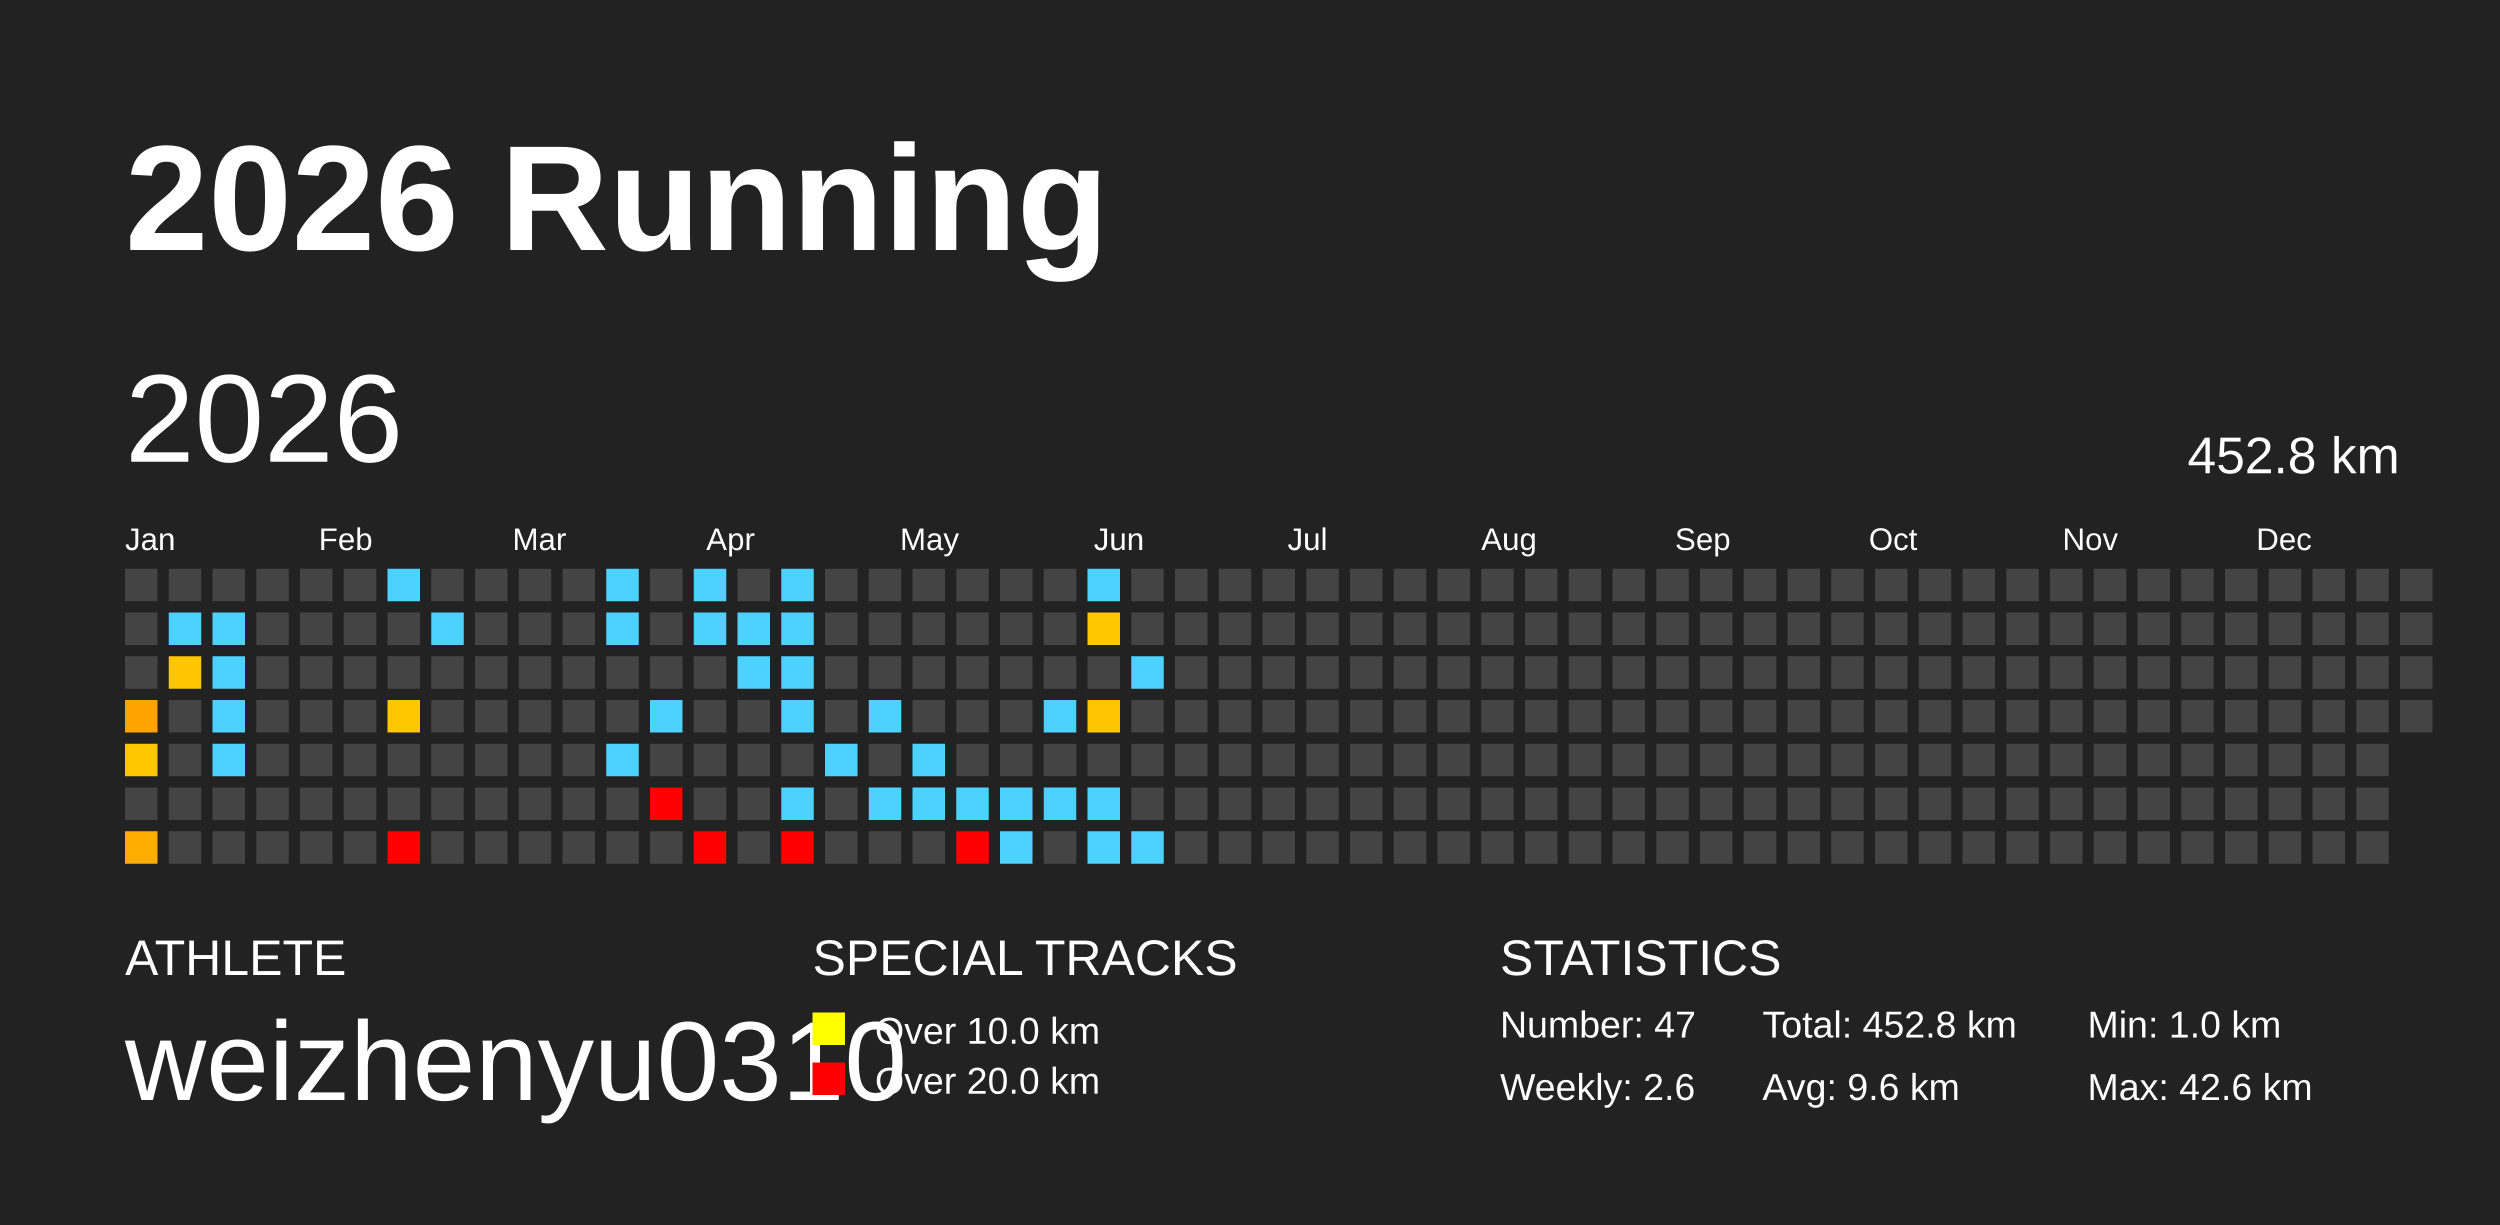
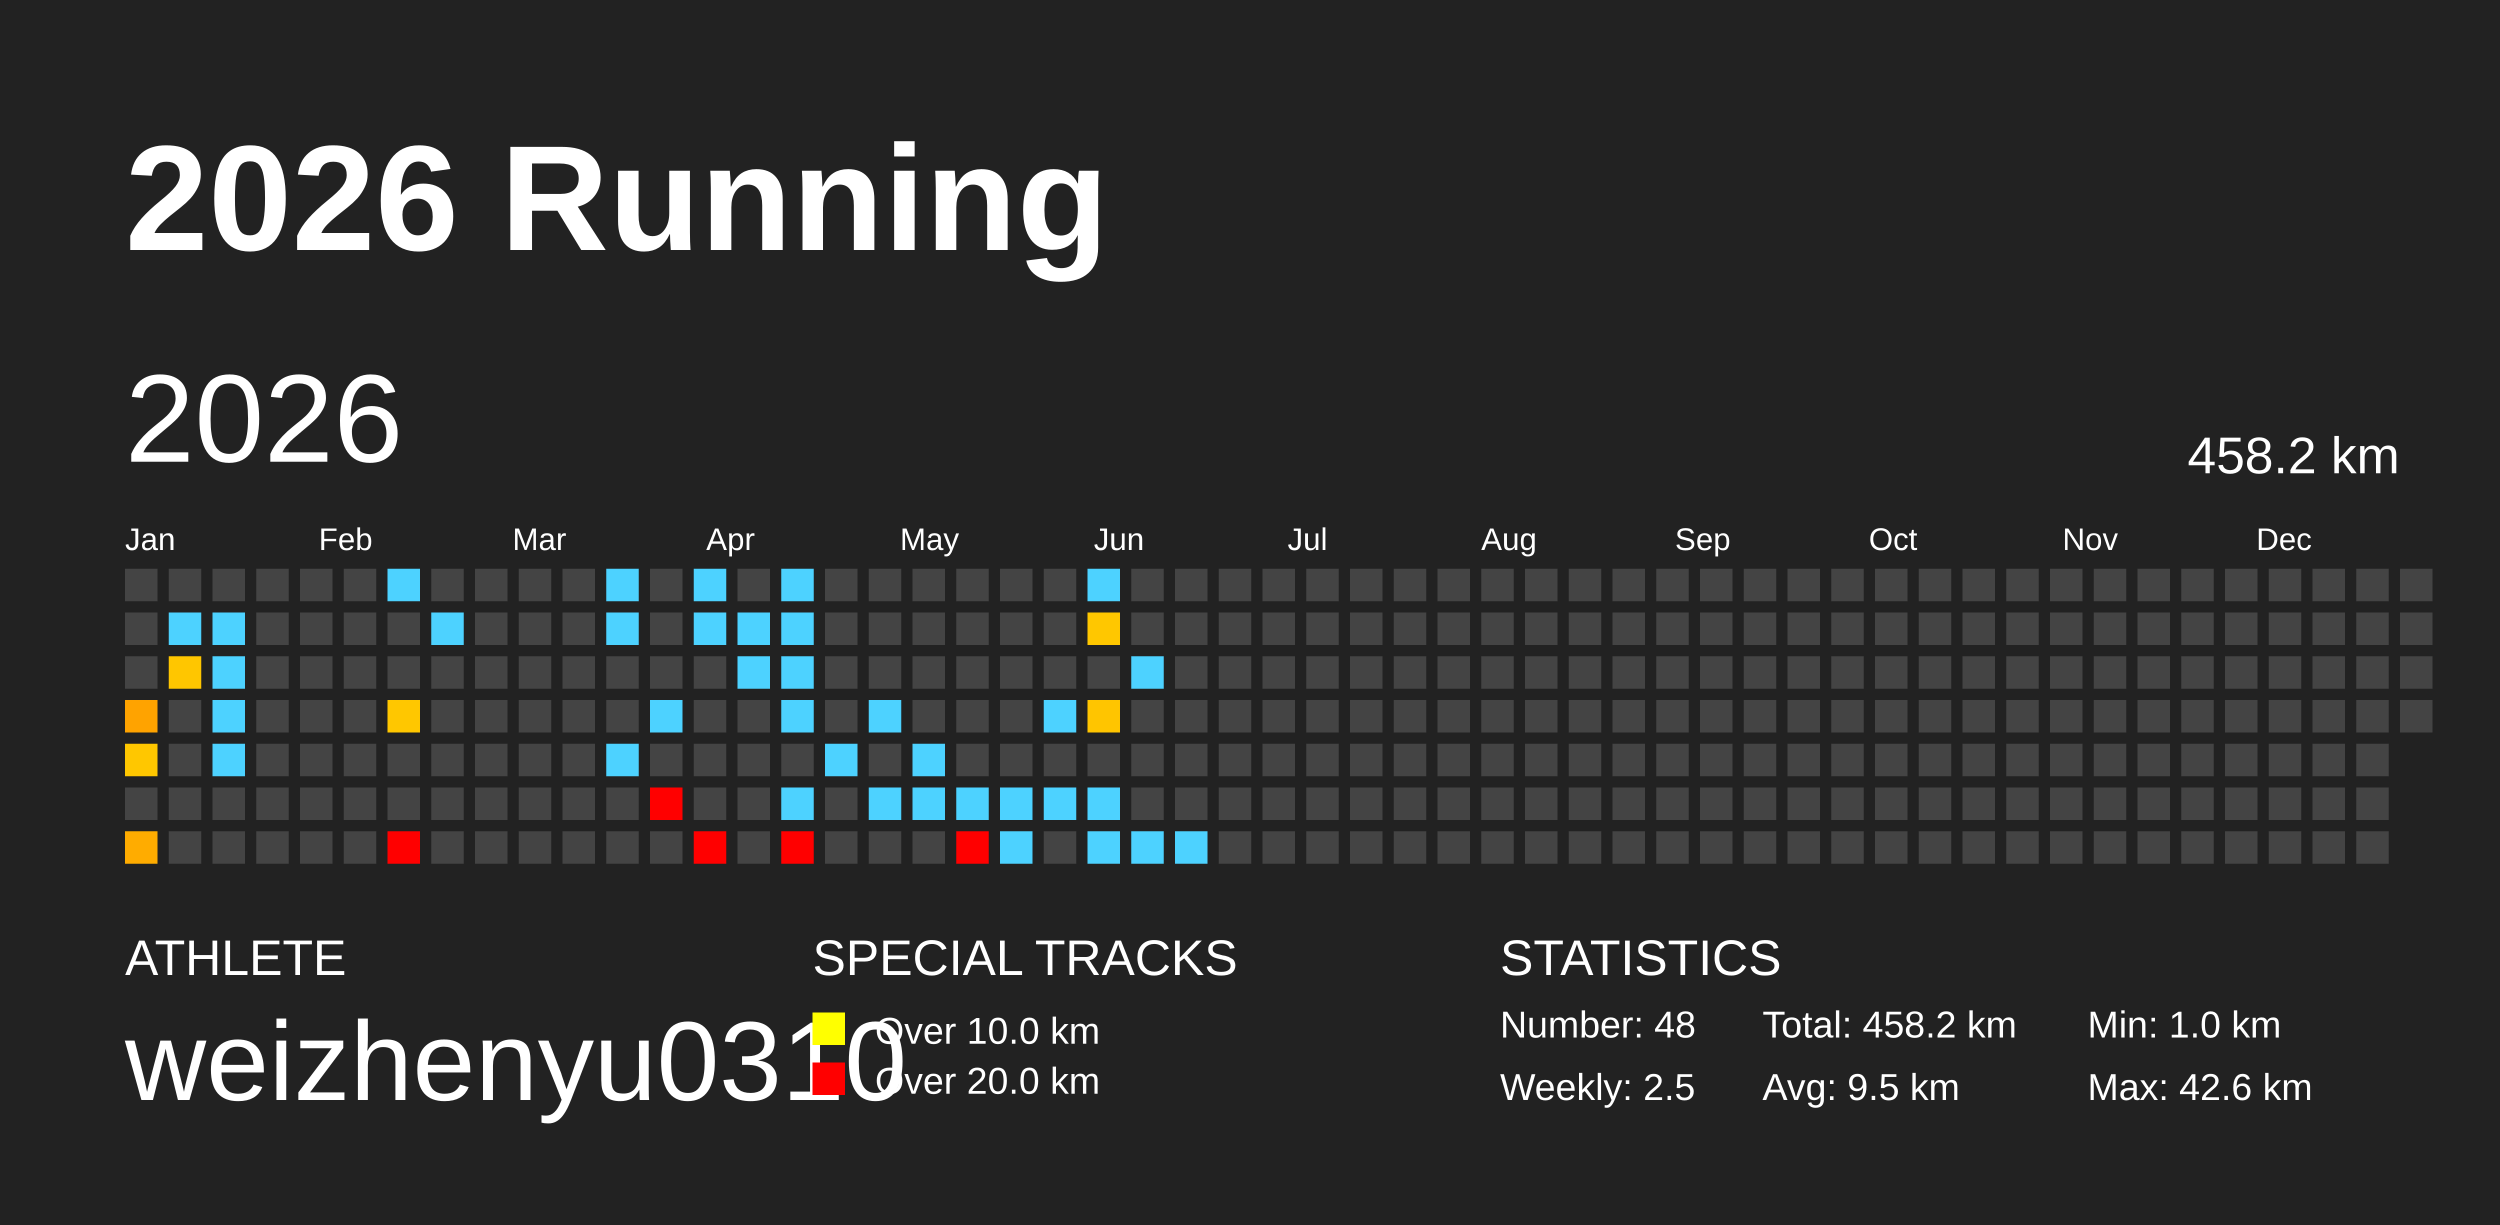
<svg xmlns="http://www.w3.org/2000/svg" baseProfile="full" height="98mm" version="1.1" viewBox="0,0,200,98" width="200mm">
  <defs />
  <rect fill="#222222" height="98" width="200" x="0" y="0" />
  <text fill="#FFFFFF" style="font-size:12px; font-family:Arial; font-weight:bold;" x="10" y="20">2026 Running</text>
  <text fill="#FFFFFF" style="font-size:4px; font-family:Arial" x="10" y="78">ATHLETE</text>
  <text fill="#FFFFFF" style="font-size:9px; font-family:Arial" x="10" y="88">weizhenyu0310</text>
  <text fill="#FFFFFF" style="font-size:4px; font-family:Arial" x="65" y="78">SPECIAL TRACKS</text>
  <rect fill="yellow" height="2.6" width="2.6" x="65" y="81" />
  <text fill="#FFFFFF" style="font-size:3px; font-family:Arial" x="70" y="83.5">Over 10.0 km</text>
  <rect fill="red" height="2.6" width="2.6" x="65" y="85" />
  <text fill="#FFFFFF" style="font-size:3px; font-family:Arial" x="70" y="87.5">Over 20.0 km</text>
  <text fill="#FFFFFF" style="font-size:4px; font-family:Arial" x="120" y="78">STATISTICS</text>
-   <text fill="#FFFFFF" style="font-size:3px; font-family:Arial" x="120" y="83">Number: 47</text>
-   <text fill="#FFFFFF" style="font-size:3px; font-family:Arial" x="120" y="88">Weekly: 2.6</text>
-   <text fill="#FFFFFF" style="font-size:3px; font-family:Arial" x="141" y="83">Total: 452.8 km</text>
-   <text fill="#FFFFFF" style="font-size:3px; font-family:Arial" x="141" y="88">Avg: 9.6 km</text>
+   <text fill="#FFFFFF" style="font-size:3px; font-family:Arial" x="120" y="83">Number: 48</text>
+   <text fill="#FFFFFF" style="font-size:3px; font-family:Arial" x="120" y="88">Weekly: 2.5</text>
+   <text fill="#FFFFFF" style="font-size:3px; font-family:Arial" x="141" y="83">Total: 458.2 km</text>
+   <text fill="#FFFFFF" style="font-size:3px; font-family:Arial" x="141" y="88">Avg: 9.5 km</text>
  <text fill="#FFFFFF" style="font-size:3px; font-family:Arial" x="167" y="83">Min: 1.0 km</text>
  <text fill="#FFFFFF" style="font-size:3px; font-family:Arial" x="167" y="88">Max: 42.6 km</text>
  <text dominant-baseline="hanging" fill="#FFFFFF" style="font-size:10.0px; font-family:Arial;" x="10" y="30">2026</text>
-   <text dominant-baseline="hanging" fill="#FFFFFF" style="font-size:4.125px; font-family:Arial;" x="175" y="35">452.8 km</text>
+   <text dominant-baseline="hanging" fill="#FFFFFF" style="font-size:4.125px; font-family:Arial;" x="175" y="35">458.2 km</text>
  <text fill="#FFFFFF" style="font-size:2.5px; font-family:Arial" x="10.0" y="44">Jan</text>
  <text fill="#FFFFFF" style="font-size:2.5px; font-family:Arial" x="25.5" y="44">Feb</text>
  <text fill="#FFFFFF" style="font-size:2.5px; font-family:Arial" x="41.0" y="44">Mar</text>
  <text fill="#FFFFFF" style="font-size:2.5px; font-family:Arial" x="56.5" y="44">Apr</text>
  <text fill="#FFFFFF" style="font-size:2.5px; font-family:Arial" x="72.0" y="44">May</text>
  <text fill="#FFFFFF" style="font-size:2.5px; font-family:Arial" x="87.5" y="44">Jun</text>
  <text fill="#FFFFFF" style="font-size:2.5px; font-family:Arial" x="103.0" y="44">Jul</text>
  <text fill="#FFFFFF" style="font-size:2.5px; font-family:Arial" x="118.5" y="44">Aug</text>
  <text fill="#FFFFFF" style="font-size:2.5px; font-family:Arial" x="134.0" y="44">Sep</text>
  <text fill="#FFFFFF" style="font-size:2.5px; font-family:Arial" x="149.5" y="44">Oct</text>
  <text fill="#FFFFFF" style="font-size:2.5px; font-family:Arial" x="165.0" y="44">Nov</text>
  <text fill="#FFFFFF" style="font-size:2.5px; font-family:Arial" x="180.5" y="44">Dec</text>
  <rect fill="#444444" height="2.6" width="2.6" x="10.0" y="45.5" />
  <rect fill="#444444" height="2.6" width="2.6" x="10.0" y="49.0" />
  <rect fill="#444444" height="2.6" width="2.6" x="10.0" y="52.5" />
  <rect fill="#ffa300" height="2.6" width="2.6" x="10.0" y="56.0" />
  <rect fill="#ffc700" height="2.6" width="2.6" x="10.0" y="59.5" />
  <rect fill="#444444" height="2.6" width="2.6" x="10.0" y="63.0" />
  <rect fill="#ffac00" height="2.6" width="2.6" x="10.0" y="66.5" />
  <rect fill="#444444" height="2.6" width="2.6" x="13.5" y="45.5" />
  <rect fill="#4dd2ff" height="2.6" width="2.6" x="13.5" y="49.0" />
  <rect fill="#ffc600" height="2.6" width="2.6" x="13.5" y="52.5" />
  <rect fill="#444444" height="2.6" width="2.6" x="13.5" y="56.0" />
  <rect fill="#444444" height="2.6" width="2.6" x="13.5" y="59.5" />
  <rect fill="#444444" height="2.6" width="2.6" x="13.5" y="63.0" />
  <rect fill="#444444" height="2.6" width="2.6" x="13.5" y="66.5" />
  <rect fill="#444444" height="2.6" width="2.6" x="17.0" y="45.5" />
  <rect fill="#4dd2ff" height="2.6" width="2.6" x="17.0" y="49.0" />
  <rect fill="#4dd2ff" height="2.6" width="2.6" x="17.0" y="52.5" />
  <rect fill="#4dd2ff" height="2.6" width="2.6" x="17.0" y="56.0" />
  <rect fill="#4dd2ff" height="2.6" width="2.6" x="17.0" y="59.5" />
  <rect fill="#444444" height="2.6" width="2.6" x="17.0" y="63.0" />
  <rect fill="#444444" height="2.6" width="2.6" x="17.0" y="66.5" />
  <rect fill="#444444" height="2.6" width="2.6" x="20.5" y="45.5" />
  <rect fill="#444444" height="2.6" width="2.6" x="20.5" y="49.0" />
  <rect fill="#444444" height="2.6" width="2.6" x="20.5" y="52.5" />
  <rect fill="#444444" height="2.6" width="2.6" x="20.5" y="56.0" />
  <rect fill="#444444" height="2.6" width="2.6" x="20.5" y="59.5" />
  <rect fill="#444444" height="2.6" width="2.6" x="20.5" y="63.0" />
  <rect fill="#444444" height="2.6" width="2.6" x="20.5" y="66.5" />
  <rect fill="#444444" height="2.6" width="2.6" x="24.0" y="45.5" />
  <rect fill="#444444" height="2.6" width="2.6" x="24.0" y="49.0" />
  <rect fill="#444444" height="2.6" width="2.6" x="24.0" y="52.5" />
  <rect fill="#444444" height="2.6" width="2.6" x="24.0" y="56.0" />
  <rect fill="#444444" height="2.6" width="2.6" x="24.0" y="59.5" />
  <rect fill="#444444" height="2.6" width="2.6" x="24.0" y="63.0" />
  <rect fill="#444444" height="2.6" width="2.6" x="24.0" y="66.5" />
  <rect fill="#444444" height="2.6" width="2.6" x="27.5" y="45.5" />
  <rect fill="#444444" height="2.6" width="2.6" x="27.5" y="49.0" />
  <rect fill="#444444" height="2.6" width="2.6" x="27.5" y="52.5" />
  <rect fill="#444444" height="2.6" width="2.6" x="27.5" y="56.0" />
  <rect fill="#444444" height="2.6" width="2.6" x="27.5" y="59.5" />
  <rect fill="#444444" height="2.6" width="2.6" x="27.5" y="63.0" />
  <rect fill="#444444" height="2.6" width="2.6" x="27.5" y="66.5" />
  <rect fill="#4dd2ff" height="2.6" width="2.6" x="31.0" y="45.5" />
  <rect fill="#444444" height="2.6" width="2.6" x="31.0" y="49.0" />
  <rect fill="#444444" height="2.6" width="2.6" x="31.0" y="52.5" />
  <rect fill="#ffc700" height="2.6" width="2.6" x="31.0" y="56.0" />
  <rect fill="#444444" height="2.6" width="2.6" x="31.0" y="59.5" />
  <rect fill="#444444" height="2.6" width="2.6" x="31.0" y="63.0" />
  <rect fill="red" height="2.6" width="2.6" x="31.0" y="66.5" />
  <rect fill="#444444" height="2.6" width="2.6" x="34.5" y="45.5" />
  <rect fill="#4dd2ff" height="2.6" width="2.6" x="34.5" y="49.0" />
  <rect fill="#444444" height="2.6" width="2.6" x="34.5" y="52.5" />
  <rect fill="#444444" height="2.6" width="2.6" x="34.5" y="56.0" />
  <rect fill="#444444" height="2.6" width="2.6" x="34.5" y="59.5" />
  <rect fill="#444444" height="2.6" width="2.6" x="34.5" y="63.0" />
  <rect fill="#444444" height="2.6" width="2.6" x="34.5" y="66.5" />
  <rect fill="#444444" height="2.6" width="2.6" x="38.0" y="45.5" />
  <rect fill="#444444" height="2.6" width="2.6" x="38.0" y="49.0" />
  <rect fill="#444444" height="2.6" width="2.6" x="38.0" y="52.5" />
  <rect fill="#444444" height="2.6" width="2.6" x="38.0" y="56.0" />
  <rect fill="#444444" height="2.6" width="2.6" x="38.0" y="59.5" />
  <rect fill="#444444" height="2.6" width="2.6" x="38.0" y="63.0" />
  <rect fill="#444444" height="2.6" width="2.6" x="38.0" y="66.5" />
  <rect fill="#444444" height="2.6" width="2.6" x="41.5" y="45.5" />
  <rect fill="#444444" height="2.6" width="2.6" x="41.5" y="49.0" />
  <rect fill="#444444" height="2.6" width="2.6" x="41.5" y="52.5" />
  <rect fill="#444444" height="2.6" width="2.6" x="41.5" y="56.0" />
  <rect fill="#444444" height="2.6" width="2.6" x="41.5" y="59.5" />
  <rect fill="#444444" height="2.6" width="2.6" x="41.5" y="63.0" />
  <rect fill="#444444" height="2.6" width="2.6" x="41.5" y="66.5" />
  <rect fill="#444444" height="2.6" width="2.6" x="45.0" y="45.5" />
  <rect fill="#444444" height="2.6" width="2.6" x="45.0" y="49.0" />
  <rect fill="#444444" height="2.6" width="2.6" x="45.0" y="52.5" />
  <rect fill="#444444" height="2.6" width="2.6" x="45.0" y="56.0" />
  <rect fill="#444444" height="2.6" width="2.6" x="45.0" y="59.5" />
  <rect fill="#444444" height="2.6" width="2.6" x="45.0" y="63.0" />
  <rect fill="#444444" height="2.6" width="2.6" x="45.0" y="66.5" />
  <rect fill="#4dd2ff" height="2.6" width="2.6" x="48.5" y="45.5" />
  <rect fill="#4dd2ff" height="2.6" width="2.6" x="48.5" y="49.0" />
  <rect fill="#444444" height="2.6" width="2.6" x="48.5" y="52.5" />
  <rect fill="#444444" height="2.6" width="2.6" x="48.5" y="56.0" />
  <rect fill="#4dd2ff" height="2.6" width="2.6" x="48.5" y="59.5" />
  <rect fill="#444444" height="2.6" width="2.6" x="48.5" y="63.0" />
  <rect fill="#444444" height="2.6" width="2.6" x="48.5" y="66.5" />
  <rect fill="#444444" height="2.6" width="2.6" x="52.0" y="45.5" />
  <rect fill="#444444" height="2.6" width="2.6" x="52.0" y="49.0" />
  <rect fill="#444444" height="2.6" width="2.6" x="52.0" y="52.5" />
  <rect fill="#4dd2ff" height="2.6" width="2.6" x="52.0" y="56.0" />
  <rect fill="#444444" height="2.6" width="2.6" x="52.0" y="59.5" />
  <rect fill="red" height="2.6" width="2.6" x="52.0" y="63.0" />
  <rect fill="#444444" height="2.6" width="2.6" x="52.0" y="66.5" />
  <rect fill="#4dd2ff" height="2.6" width="2.6" x="55.5" y="45.5" />
  <rect fill="#4dd2ff" height="2.6" width="2.6" x="55.5" y="49.0" />
  <rect fill="#444444" height="2.6" width="2.6" x="55.5" y="52.5" />
  <rect fill="#444444" height="2.6" width="2.6" x="55.5" y="56.0" />
  <rect fill="#444444" height="2.6" width="2.6" x="55.5" y="59.5" />
  <rect fill="#444444" height="2.6" width="2.6" x="55.5" y="63.0" />
  <rect fill="red" height="2.6" width="2.6" x="55.5" y="66.5" />
  <rect fill="#444444" height="2.6" width="2.6" x="59.0" y="45.5" />
  <rect fill="#4dd2ff" height="2.6" width="2.6" x="59.0" y="49.0" />
  <rect fill="#4dd2ff" height="2.6" width="2.6" x="59.0" y="52.5" />
  <rect fill="#444444" height="2.6" width="2.6" x="59.0" y="56.0" />
  <rect fill="#444444" height="2.6" width="2.6" x="59.0" y="59.5" />
  <rect fill="#444444" height="2.6" width="2.6" x="59.0" y="63.0" />
  <rect fill="#444444" height="2.6" width="2.6" x="59.0" y="66.5" />
  <rect fill="#4dd2ff" height="2.6" width="2.6" x="62.5" y="45.5" />
  <rect fill="#4dd2ff" height="2.6" width="2.6" x="62.5" y="49.0" />
  <rect fill="#4dd2ff" height="2.6" width="2.6" x="62.5" y="52.5" />
  <rect fill="#4dd2ff" height="2.6" width="2.6" x="62.5" y="56.0" />
  <rect fill="#444444" height="2.6" width="2.6" x="62.5" y="59.5" />
  <rect fill="#4dd2ff" height="2.6" width="2.6" x="62.5" y="63.0" />
  <rect fill="red" height="2.6" width="2.6" x="62.5" y="66.5" />
  <rect fill="#444444" height="2.6" width="2.6" x="66.0" y="45.5" />
  <rect fill="#444444" height="2.6" width="2.6" x="66.0" y="49.0" />
  <rect fill="#444444" height="2.6" width="2.6" x="66.0" y="52.5" />
  <rect fill="#444444" height="2.6" width="2.6" x="66.0" y="56.0" />
  <rect fill="#4dd2ff" height="2.6" width="2.6" x="66.0" y="59.5" />
  <rect fill="#444444" height="2.6" width="2.6" x="66.0" y="63.0" />
  <rect fill="#444444" height="2.6" width="2.6" x="66.0" y="66.5" />
  <rect fill="#444444" height="2.6" width="2.6" x="69.5" y="45.5" />
  <rect fill="#444444" height="2.6" width="2.6" x="69.5" y="49.0" />
  <rect fill="#444444" height="2.6" width="2.6" x="69.5" y="52.5" />
  <rect fill="#4dd2ff" height="2.6" width="2.6" x="69.5" y="56.0" />
  <rect fill="#444444" height="2.6" width="2.6" x="69.5" y="59.5" />
  <rect fill="#4dd2ff" height="2.6" width="2.6" x="69.5" y="63.0" />
  <rect fill="#444444" height="2.6" width="2.6" x="69.5" y="66.5" />
  <rect fill="#444444" height="2.6" width="2.6" x="73.0" y="45.5" />
  <rect fill="#444444" height="2.6" width="2.6" x="73.0" y="49.0" />
  <rect fill="#444444" height="2.6" width="2.6" x="73.0" y="52.5" />
  <rect fill="#444444" height="2.6" width="2.6" x="73.0" y="56.0" />
  <rect fill="#4dd2ff" height="2.6" width="2.6" x="73.0" y="59.5" />
  <rect fill="#4dd2ff" height="2.6" width="2.6" x="73.0" y="63.0" />
  <rect fill="#444444" height="2.6" width="2.6" x="73.0" y="66.5" />
  <rect fill="#444444" height="2.6" width="2.6" x="76.5" y="45.5" />
  <rect fill="#444444" height="2.6" width="2.6" x="76.5" y="49.0" />
  <rect fill="#444444" height="2.6" width="2.6" x="76.5" y="52.5" />
  <rect fill="#444444" height="2.6" width="2.6" x="76.5" y="56.0" />
  <rect fill="#444444" height="2.6" width="2.6" x="76.5" y="59.5" />
  <rect fill="#4dd2ff" height="2.6" width="2.6" x="76.5" y="63.0" />
  <rect fill="red" height="2.6" width="2.6" x="76.5" y="66.5" />
  <rect fill="#444444" height="2.6" width="2.6" x="80.0" y="45.5" />
  <rect fill="#444444" height="2.6" width="2.6" x="80.0" y="49.0" />
  <rect fill="#444444" height="2.6" width="2.6" x="80.0" y="52.5" />
  <rect fill="#444444" height="2.6" width="2.6" x="80.0" y="56.0" />
  <rect fill="#444444" height="2.6" width="2.6" x="80.0" y="59.5" />
  <rect fill="#4dd2ff" height="2.6" width="2.6" x="80.0" y="63.0" />
  <rect fill="#4dd2ff" height="2.6" width="2.6" x="80.0" y="66.5" />
  <rect fill="#444444" height="2.6" width="2.6" x="83.5" y="45.5" />
  <rect fill="#444444" height="2.6" width="2.6" x="83.5" y="49.0" />
  <rect fill="#444444" height="2.6" width="2.6" x="83.5" y="52.5" />
  <rect fill="#4dd2ff" height="2.6" width="2.6" x="83.5" y="56.0" />
  <rect fill="#444444" height="2.6" width="2.6" x="83.5" y="59.5" />
  <rect fill="#4dd2ff" height="2.6" width="2.6" x="83.5" y="63.0" />
  <rect fill="#444444" height="2.6" width="2.6" x="83.5" y="66.5" />
  <rect fill="#4dd2ff" height="2.6" width="2.6" x="87.0" y="45.5" />
  <rect fill="#ffc700" height="2.6" width="2.6" x="87.0" y="49.0" />
  <rect fill="#444444" height="2.6" width="2.6" x="87.0" y="52.5" />
  <rect fill="#ffc500" height="2.6" width="2.6" x="87.0" y="56.0" />
  <rect fill="#444444" height="2.6" width="2.6" x="87.0" y="59.5" />
  <rect fill="#4dd2ff" height="2.6" width="2.6" x="87.0" y="63.0" />
  <rect fill="#4dd2ff" height="2.6" width="2.6" x="87.0" y="66.5" />
  <rect fill="#444444" height="2.6" width="2.6" x="90.5" y="45.5" />
  <rect fill="#444444" height="2.6" width="2.6" x="90.5" y="49.0" />
  <rect fill="#4dd2ff" height="2.6" width="2.6" x="90.5" y="52.5" />
  <rect fill="#444444" height="2.6" width="2.6" x="90.5" y="56.0" />
  <rect fill="#444444" height="2.6" width="2.6" x="90.5" y="59.5" />
  <rect fill="#444444" height="2.6" width="2.6" x="90.5" y="63.0" />
  <rect fill="#4dd2ff" height="2.6" width="2.6" x="90.5" y="66.5" />
  <rect fill="#444444" height="2.6" width="2.6" x="94.0" y="45.5" />
  <rect fill="#444444" height="2.6" width="2.6" x="94.0" y="49.0" />
  <rect fill="#444444" height="2.6" width="2.6" x="94.0" y="52.5" />
  <rect fill="#444444" height="2.6" width="2.6" x="94.0" y="56.0" />
  <rect fill="#444444" height="2.6" width="2.6" x="94.0" y="59.5" />
  <rect fill="#444444" height="2.6" width="2.6" x="94.0" y="63.0" />
-   <rect fill="#444444" height="2.6" width="2.6" x="94.0" y="66.5" />
+   <rect fill="#4dd2ff" height="2.6" width="2.6" x="94.0" y="66.5" />
  <rect fill="#444444" height="2.6" width="2.6" x="97.5" y="45.5" />
  <rect fill="#444444" height="2.6" width="2.6" x="97.5" y="49.0" />
  <rect fill="#444444" height="2.6" width="2.6" x="97.5" y="52.5" />
  <rect fill="#444444" height="2.6" width="2.6" x="97.5" y="56.0" />
  <rect fill="#444444" height="2.6" width="2.6" x="97.5" y="59.5" />
  <rect fill="#444444" height="2.6" width="2.6" x="97.5" y="63.0" />
  <rect fill="#444444" height="2.6" width="2.6" x="97.5" y="66.5" />
  <rect fill="#444444" height="2.6" width="2.6" x="101.0" y="45.5" />
  <rect fill="#444444" height="2.6" width="2.6" x="101.0" y="49.0" />
  <rect fill="#444444" height="2.6" width="2.6" x="101.0" y="52.5" />
  <rect fill="#444444" height="2.6" width="2.6" x="101.0" y="56.0" />
  <rect fill="#444444" height="2.6" width="2.6" x="101.0" y="59.5" />
  <rect fill="#444444" height="2.6" width="2.6" x="101.0" y="63.0" />
  <rect fill="#444444" height="2.6" width="2.6" x="101.0" y="66.5" />
  <rect fill="#444444" height="2.6" width="2.6" x="104.5" y="45.5" />
  <rect fill="#444444" height="2.6" width="2.6" x="104.5" y="49.0" />
  <rect fill="#444444" height="2.6" width="2.6" x="104.5" y="52.5" />
  <rect fill="#444444" height="2.6" width="2.6" x="104.5" y="56.0" />
  <rect fill="#444444" height="2.6" width="2.6" x="104.5" y="59.5" />
  <rect fill="#444444" height="2.6" width="2.6" x="104.5" y="63.0" />
  <rect fill="#444444" height="2.6" width="2.6" x="104.5" y="66.5" />
  <rect fill="#444444" height="2.6" width="2.6" x="108.0" y="45.5" />
  <rect fill="#444444" height="2.6" width="2.6" x="108.0" y="49.0" />
  <rect fill="#444444" height="2.6" width="2.6" x="108.0" y="52.5" />
  <rect fill="#444444" height="2.6" width="2.6" x="108.0" y="56.0" />
  <rect fill="#444444" height="2.6" width="2.6" x="108.0" y="59.5" />
  <rect fill="#444444" height="2.6" width="2.6" x="108.0" y="63.0" />
  <rect fill="#444444" height="2.6" width="2.6" x="108.0" y="66.5" />
  <rect fill="#444444" height="2.6" width="2.6" x="111.5" y="45.5" />
  <rect fill="#444444" height="2.6" width="2.6" x="111.5" y="49.0" />
  <rect fill="#444444" height="2.6" width="2.6" x="111.5" y="52.5" />
  <rect fill="#444444" height="2.6" width="2.6" x="111.5" y="56.0" />
  <rect fill="#444444" height="2.6" width="2.6" x="111.5" y="59.5" />
  <rect fill="#444444" height="2.6" width="2.6" x="111.5" y="63.0" />
  <rect fill="#444444" height="2.6" width="2.6" x="111.5" y="66.5" />
  <rect fill="#444444" height="2.6" width="2.6" x="115.0" y="45.5" />
  <rect fill="#444444" height="2.6" width="2.6" x="115.0" y="49.0" />
  <rect fill="#444444" height="2.6" width="2.6" x="115.0" y="52.5" />
  <rect fill="#444444" height="2.6" width="2.6" x="115.0" y="56.0" />
  <rect fill="#444444" height="2.6" width="2.6" x="115.0" y="59.5" />
  <rect fill="#444444" height="2.6" width="2.6" x="115.0" y="63.0" />
  <rect fill="#444444" height="2.6" width="2.6" x="115.0" y="66.5" />
  <rect fill="#444444" height="2.6" width="2.6" x="118.5" y="45.5" />
  <rect fill="#444444" height="2.6" width="2.6" x="118.5" y="49.0" />
  <rect fill="#444444" height="2.6" width="2.6" x="118.5" y="52.5" />
  <rect fill="#444444" height="2.6" width="2.6" x="118.5" y="56.0" />
  <rect fill="#444444" height="2.6" width="2.6" x="118.5" y="59.5" />
  <rect fill="#444444" height="2.6" width="2.6" x="118.5" y="63.0" />
  <rect fill="#444444" height="2.6" width="2.6" x="118.5" y="66.5" />
  <rect fill="#444444" height="2.6" width="2.6" x="122.0" y="45.5" />
  <rect fill="#444444" height="2.6" width="2.6" x="122.0" y="49.0" />
  <rect fill="#444444" height="2.6" width="2.6" x="122.0" y="52.5" />
  <rect fill="#444444" height="2.6" width="2.6" x="122.0" y="56.0" />
  <rect fill="#444444" height="2.6" width="2.6" x="122.0" y="59.5" />
  <rect fill="#444444" height="2.6" width="2.6" x="122.0" y="63.0" />
  <rect fill="#444444" height="2.6" width="2.6" x="122.0" y="66.5" />
  <rect fill="#444444" height="2.6" width="2.6" x="125.5" y="45.5" />
  <rect fill="#444444" height="2.6" width="2.6" x="125.5" y="49.0" />
  <rect fill="#444444" height="2.6" width="2.6" x="125.5" y="52.5" />
  <rect fill="#444444" height="2.6" width="2.6" x="125.5" y="56.0" />
  <rect fill="#444444" height="2.6" width="2.6" x="125.5" y="59.5" />
  <rect fill="#444444" height="2.6" width="2.6" x="125.5" y="63.0" />
  <rect fill="#444444" height="2.6" width="2.6" x="125.5" y="66.5" />
  <rect fill="#444444" height="2.6" width="2.6" x="129.0" y="45.5" />
  <rect fill="#444444" height="2.6" width="2.6" x="129.0" y="49.0" />
  <rect fill="#444444" height="2.6" width="2.6" x="129.0" y="52.5" />
  <rect fill="#444444" height="2.6" width="2.6" x="129.0" y="56.0" />
  <rect fill="#444444" height="2.6" width="2.6" x="129.0" y="59.5" />
  <rect fill="#444444" height="2.6" width="2.6" x="129.0" y="63.0" />
  <rect fill="#444444" height="2.6" width="2.6" x="129.0" y="66.5" />
  <rect fill="#444444" height="2.6" width="2.6" x="132.5" y="45.5" />
  <rect fill="#444444" height="2.6" width="2.6" x="132.5" y="49.0" />
  <rect fill="#444444" height="2.6" width="2.6" x="132.5" y="52.5" />
  <rect fill="#444444" height="2.6" width="2.6" x="132.5" y="56.0" />
  <rect fill="#444444" height="2.6" width="2.6" x="132.5" y="59.5" />
  <rect fill="#444444" height="2.6" width="2.6" x="132.5" y="63.0" />
  <rect fill="#444444" height="2.6" width="2.6" x="132.5" y="66.5" />
  <rect fill="#444444" height="2.6" width="2.6" x="136.0" y="45.5" />
  <rect fill="#444444" height="2.6" width="2.6" x="136.0" y="49.0" />
  <rect fill="#444444" height="2.6" width="2.6" x="136.0" y="52.5" />
  <rect fill="#444444" height="2.6" width="2.6" x="136.0" y="56.0" />
  <rect fill="#444444" height="2.6" width="2.6" x="136.0" y="59.5" />
  <rect fill="#444444" height="2.6" width="2.6" x="136.0" y="63.0" />
  <rect fill="#444444" height="2.6" width="2.6" x="136.0" y="66.5" />
  <rect fill="#444444" height="2.6" width="2.6" x="139.5" y="45.5" />
  <rect fill="#444444" height="2.6" width="2.6" x="139.5" y="49.0" />
  <rect fill="#444444" height="2.6" width="2.6" x="139.5" y="52.5" />
  <rect fill="#444444" height="2.6" width="2.6" x="139.5" y="56.0" />
  <rect fill="#444444" height="2.6" width="2.6" x="139.5" y="59.5" />
  <rect fill="#444444" height="2.6" width="2.6" x="139.5" y="63.0" />
  <rect fill="#444444" height="2.6" width="2.6" x="139.5" y="66.5" />
  <rect fill="#444444" height="2.6" width="2.6" x="143.0" y="45.5" />
  <rect fill="#444444" height="2.6" width="2.6" x="143.0" y="49.0" />
  <rect fill="#444444" height="2.6" width="2.6" x="143.0" y="52.5" />
  <rect fill="#444444" height="2.6" width="2.6" x="143.0" y="56.0" />
  <rect fill="#444444" height="2.6" width="2.6" x="143.0" y="59.5" />
  <rect fill="#444444" height="2.6" width="2.6" x="143.0" y="63.0" />
  <rect fill="#444444" height="2.6" width="2.6" x="143.0" y="66.5" />
  <rect fill="#444444" height="2.6" width="2.6" x="146.5" y="45.5" />
  <rect fill="#444444" height="2.6" width="2.6" x="146.5" y="49.0" />
  <rect fill="#444444" height="2.6" width="2.6" x="146.5" y="52.5" />
  <rect fill="#444444" height="2.6" width="2.6" x="146.5" y="56.0" />
  <rect fill="#444444" height="2.6" width="2.6" x="146.5" y="59.5" />
  <rect fill="#444444" height="2.6" width="2.6" x="146.5" y="63.0" />
  <rect fill="#444444" height="2.6" width="2.6" x="146.5" y="66.5" />
  <rect fill="#444444" height="2.6" width="2.6" x="150.0" y="45.5" />
  <rect fill="#444444" height="2.6" width="2.6" x="150.0" y="49.0" />
  <rect fill="#444444" height="2.6" width="2.6" x="150.0" y="52.5" />
  <rect fill="#444444" height="2.6" width="2.6" x="150.0" y="56.0" />
  <rect fill="#444444" height="2.6" width="2.6" x="150.0" y="59.5" />
  <rect fill="#444444" height="2.6" width="2.6" x="150.0" y="63.0" />
  <rect fill="#444444" height="2.6" width="2.6" x="150.0" y="66.5" />
  <rect fill="#444444" height="2.6" width="2.6" x="153.5" y="45.5" />
  <rect fill="#444444" height="2.6" width="2.6" x="153.5" y="49.0" />
  <rect fill="#444444" height="2.6" width="2.6" x="153.5" y="52.5" />
  <rect fill="#444444" height="2.6" width="2.6" x="153.5" y="56.0" />
  <rect fill="#444444" height="2.6" width="2.6" x="153.5" y="59.5" />
  <rect fill="#444444" height="2.6" width="2.6" x="153.5" y="63.0" />
  <rect fill="#444444" height="2.6" width="2.6" x="153.5" y="66.5" />
  <rect fill="#444444" height="2.6" width="2.6" x="157.0" y="45.5" />
  <rect fill="#444444" height="2.6" width="2.6" x="157.0" y="49.0" />
  <rect fill="#444444" height="2.6" width="2.6" x="157.0" y="52.5" />
  <rect fill="#444444" height="2.6" width="2.6" x="157.0" y="56.0" />
  <rect fill="#444444" height="2.6" width="2.6" x="157.0" y="59.5" />
  <rect fill="#444444" height="2.6" width="2.6" x="157.0" y="63.0" />
  <rect fill="#444444" height="2.6" width="2.6" x="157.0" y="66.5" />
  <rect fill="#444444" height="2.6" width="2.6" x="160.5" y="45.5" />
  <rect fill="#444444" height="2.6" width="2.6" x="160.5" y="49.0" />
  <rect fill="#444444" height="2.6" width="2.6" x="160.5" y="52.5" />
  <rect fill="#444444" height="2.6" width="2.6" x="160.5" y="56.0" />
  <rect fill="#444444" height="2.6" width="2.6" x="160.5" y="59.5" />
  <rect fill="#444444" height="2.6" width="2.6" x="160.5" y="63.0" />
  <rect fill="#444444" height="2.6" width="2.6" x="160.5" y="66.5" />
  <rect fill="#444444" height="2.6" width="2.6" x="164.0" y="45.5" />
  <rect fill="#444444" height="2.6" width="2.6" x="164.0" y="49.0" />
  <rect fill="#444444" height="2.6" width="2.6" x="164.0" y="52.5" />
  <rect fill="#444444" height="2.6" width="2.6" x="164.0" y="56.0" />
  <rect fill="#444444" height="2.6" width="2.6" x="164.0" y="59.5" />
  <rect fill="#444444" height="2.6" width="2.6" x="164.0" y="63.0" />
  <rect fill="#444444" height="2.6" width="2.6" x="164.0" y="66.5" />
  <rect fill="#444444" height="2.6" width="2.6" x="167.5" y="45.5" />
  <rect fill="#444444" height="2.6" width="2.6" x="167.5" y="49.0" />
  <rect fill="#444444" height="2.6" width="2.6" x="167.5" y="52.5" />
  <rect fill="#444444" height="2.6" width="2.6" x="167.5" y="56.0" />
  <rect fill="#444444" height="2.6" width="2.6" x="167.5" y="59.5" />
  <rect fill="#444444" height="2.6" width="2.6" x="167.5" y="63.0" />
  <rect fill="#444444" height="2.6" width="2.6" x="167.5" y="66.5" />
  <rect fill="#444444" height="2.6" width="2.6" x="171.0" y="45.5" />
  <rect fill="#444444" height="2.6" width="2.6" x="171.0" y="49.0" />
  <rect fill="#444444" height="2.6" width="2.6" x="171.0" y="52.5" />
  <rect fill="#444444" height="2.6" width="2.6" x="171.0" y="56.0" />
  <rect fill="#444444" height="2.6" width="2.6" x="171.0" y="59.5" />
  <rect fill="#444444" height="2.6" width="2.6" x="171.0" y="63.0" />
  <rect fill="#444444" height="2.6" width="2.6" x="171.0" y="66.5" />
  <rect fill="#444444" height="2.6" width="2.6" x="174.5" y="45.5" />
  <rect fill="#444444" height="2.6" width="2.6" x="174.5" y="49.0" />
  <rect fill="#444444" height="2.6" width="2.6" x="174.5" y="52.5" />
  <rect fill="#444444" height="2.6" width="2.6" x="174.5" y="56.0" />
  <rect fill="#444444" height="2.6" width="2.6" x="174.5" y="59.5" />
  <rect fill="#444444" height="2.6" width="2.6" x="174.5" y="63.0" />
  <rect fill="#444444" height="2.6" width="2.6" x="174.5" y="66.5" />
  <rect fill="#444444" height="2.6" width="2.6" x="178.0" y="45.5" />
  <rect fill="#444444" height="2.6" width="2.6" x="178.0" y="49.0" />
  <rect fill="#444444" height="2.6" width="2.6" x="178.0" y="52.5" />
  <rect fill="#444444" height="2.6" width="2.6" x="178.0" y="56.0" />
  <rect fill="#444444" height="2.6" width="2.6" x="178.0" y="59.5" />
  <rect fill="#444444" height="2.6" width="2.6" x="178.0" y="63.0" />
  <rect fill="#444444" height="2.6" width="2.6" x="178.0" y="66.5" />
  <rect fill="#444444" height="2.6" width="2.6" x="181.5" y="45.5" />
  <rect fill="#444444" height="2.6" width="2.6" x="181.5" y="49.0" />
  <rect fill="#444444" height="2.6" width="2.6" x="181.5" y="52.5" />
  <rect fill="#444444" height="2.6" width="2.6" x="181.5" y="56.0" />
  <rect fill="#444444" height="2.6" width="2.6" x="181.5" y="59.5" />
  <rect fill="#444444" height="2.6" width="2.6" x="181.5" y="63.0" />
  <rect fill="#444444" height="2.6" width="2.6" x="181.5" y="66.5" />
  <rect fill="#444444" height="2.6" width="2.6" x="185.0" y="45.5" />
  <rect fill="#444444" height="2.6" width="2.6" x="185.0" y="49.0" />
  <rect fill="#444444" height="2.6" width="2.6" x="185.0" y="52.5" />
  <rect fill="#444444" height="2.6" width="2.6" x="185.0" y="56.0" />
  <rect fill="#444444" height="2.6" width="2.6" x="185.0" y="59.5" />
  <rect fill="#444444" height="2.6" width="2.6" x="185.0" y="63.0" />
  <rect fill="#444444" height="2.6" width="2.6" x="185.0" y="66.5" />
  <rect fill="#444444" height="2.6" width="2.6" x="188.5" y="45.5" />
  <rect fill="#444444" height="2.6" width="2.6" x="188.5" y="49.0" />
  <rect fill="#444444" height="2.6" width="2.6" x="188.5" y="52.5" />
  <rect fill="#444444" height="2.6" width="2.6" x="188.5" y="56.0" />
  <rect fill="#444444" height="2.6" width="2.6" x="188.5" y="59.5" />
  <rect fill="#444444" height="2.6" width="2.6" x="188.5" y="63.0" />
  <rect fill="#444444" height="2.6" width="2.6" x="188.5" y="66.5" />
  <rect fill="#444444" height="2.6" width="2.6" x="192.0" y="45.5" />
  <rect fill="#444444" height="2.6" width="2.6" x="192.0" y="49.0" />
  <rect fill="#444444" height="2.6" width="2.6" x="192.0" y="52.5" />
  <rect fill="#444444" height="2.6" width="2.6" x="192.0" y="56.0" />
</svg>
